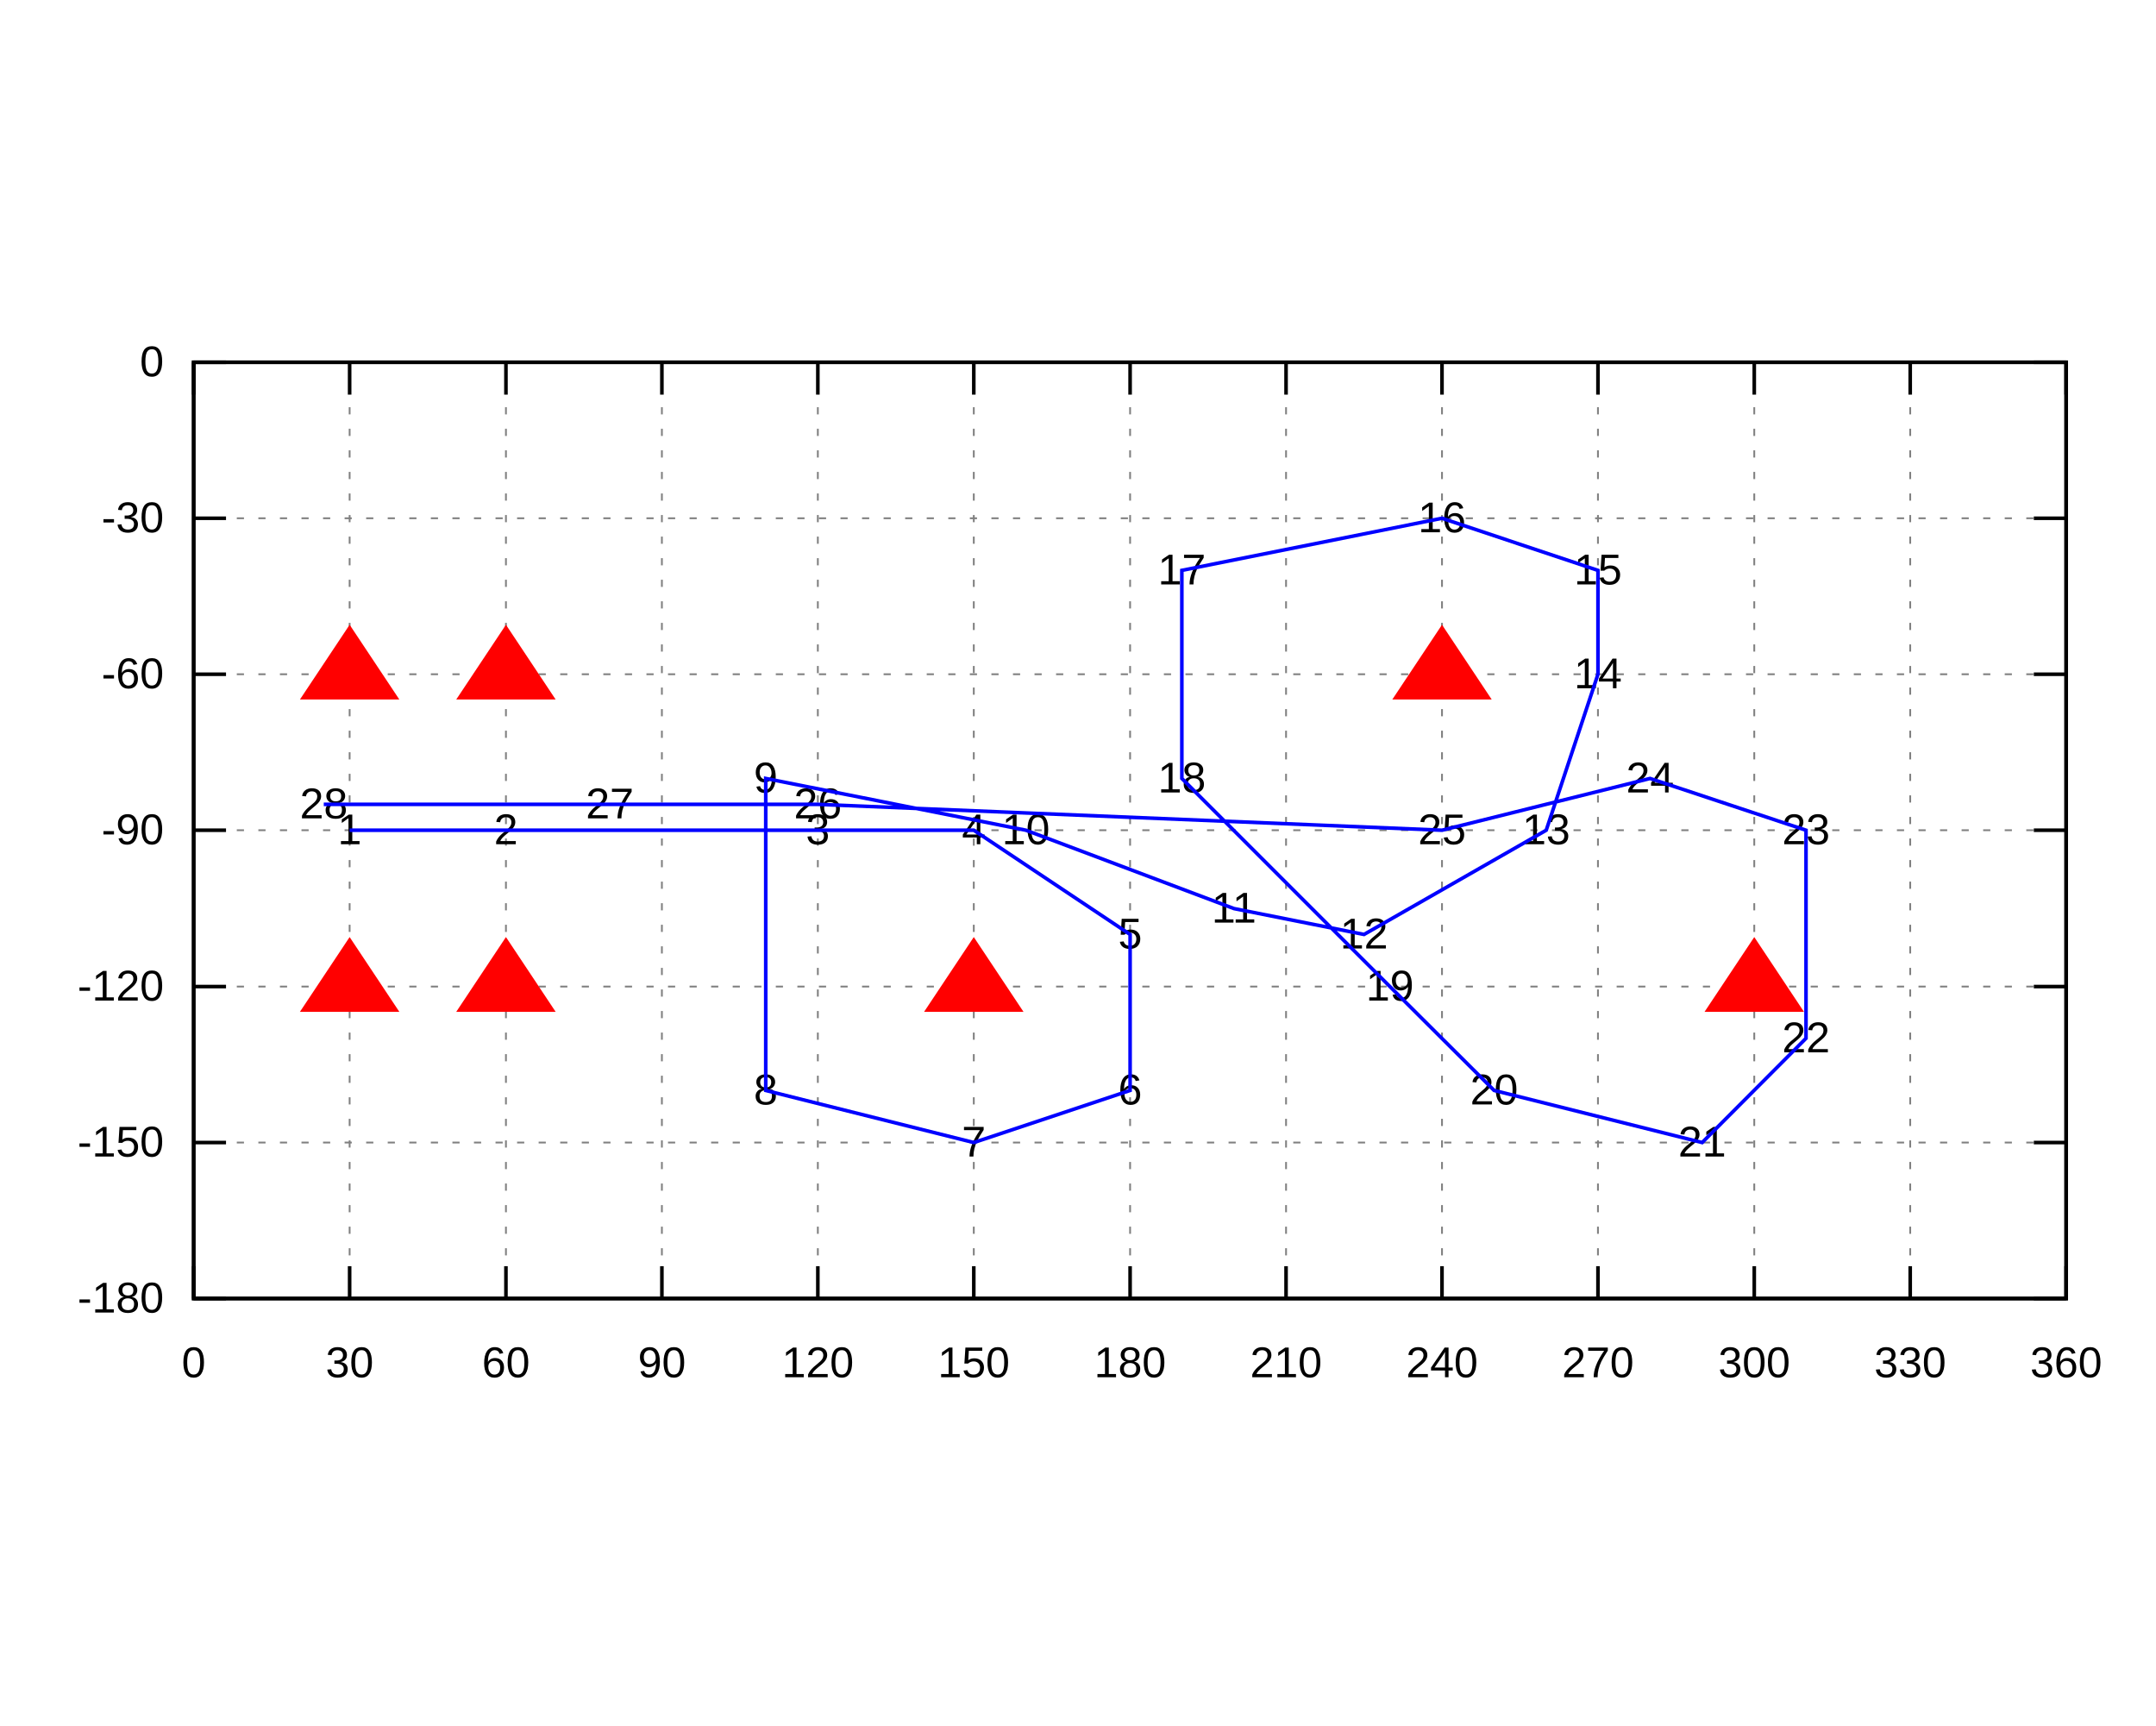
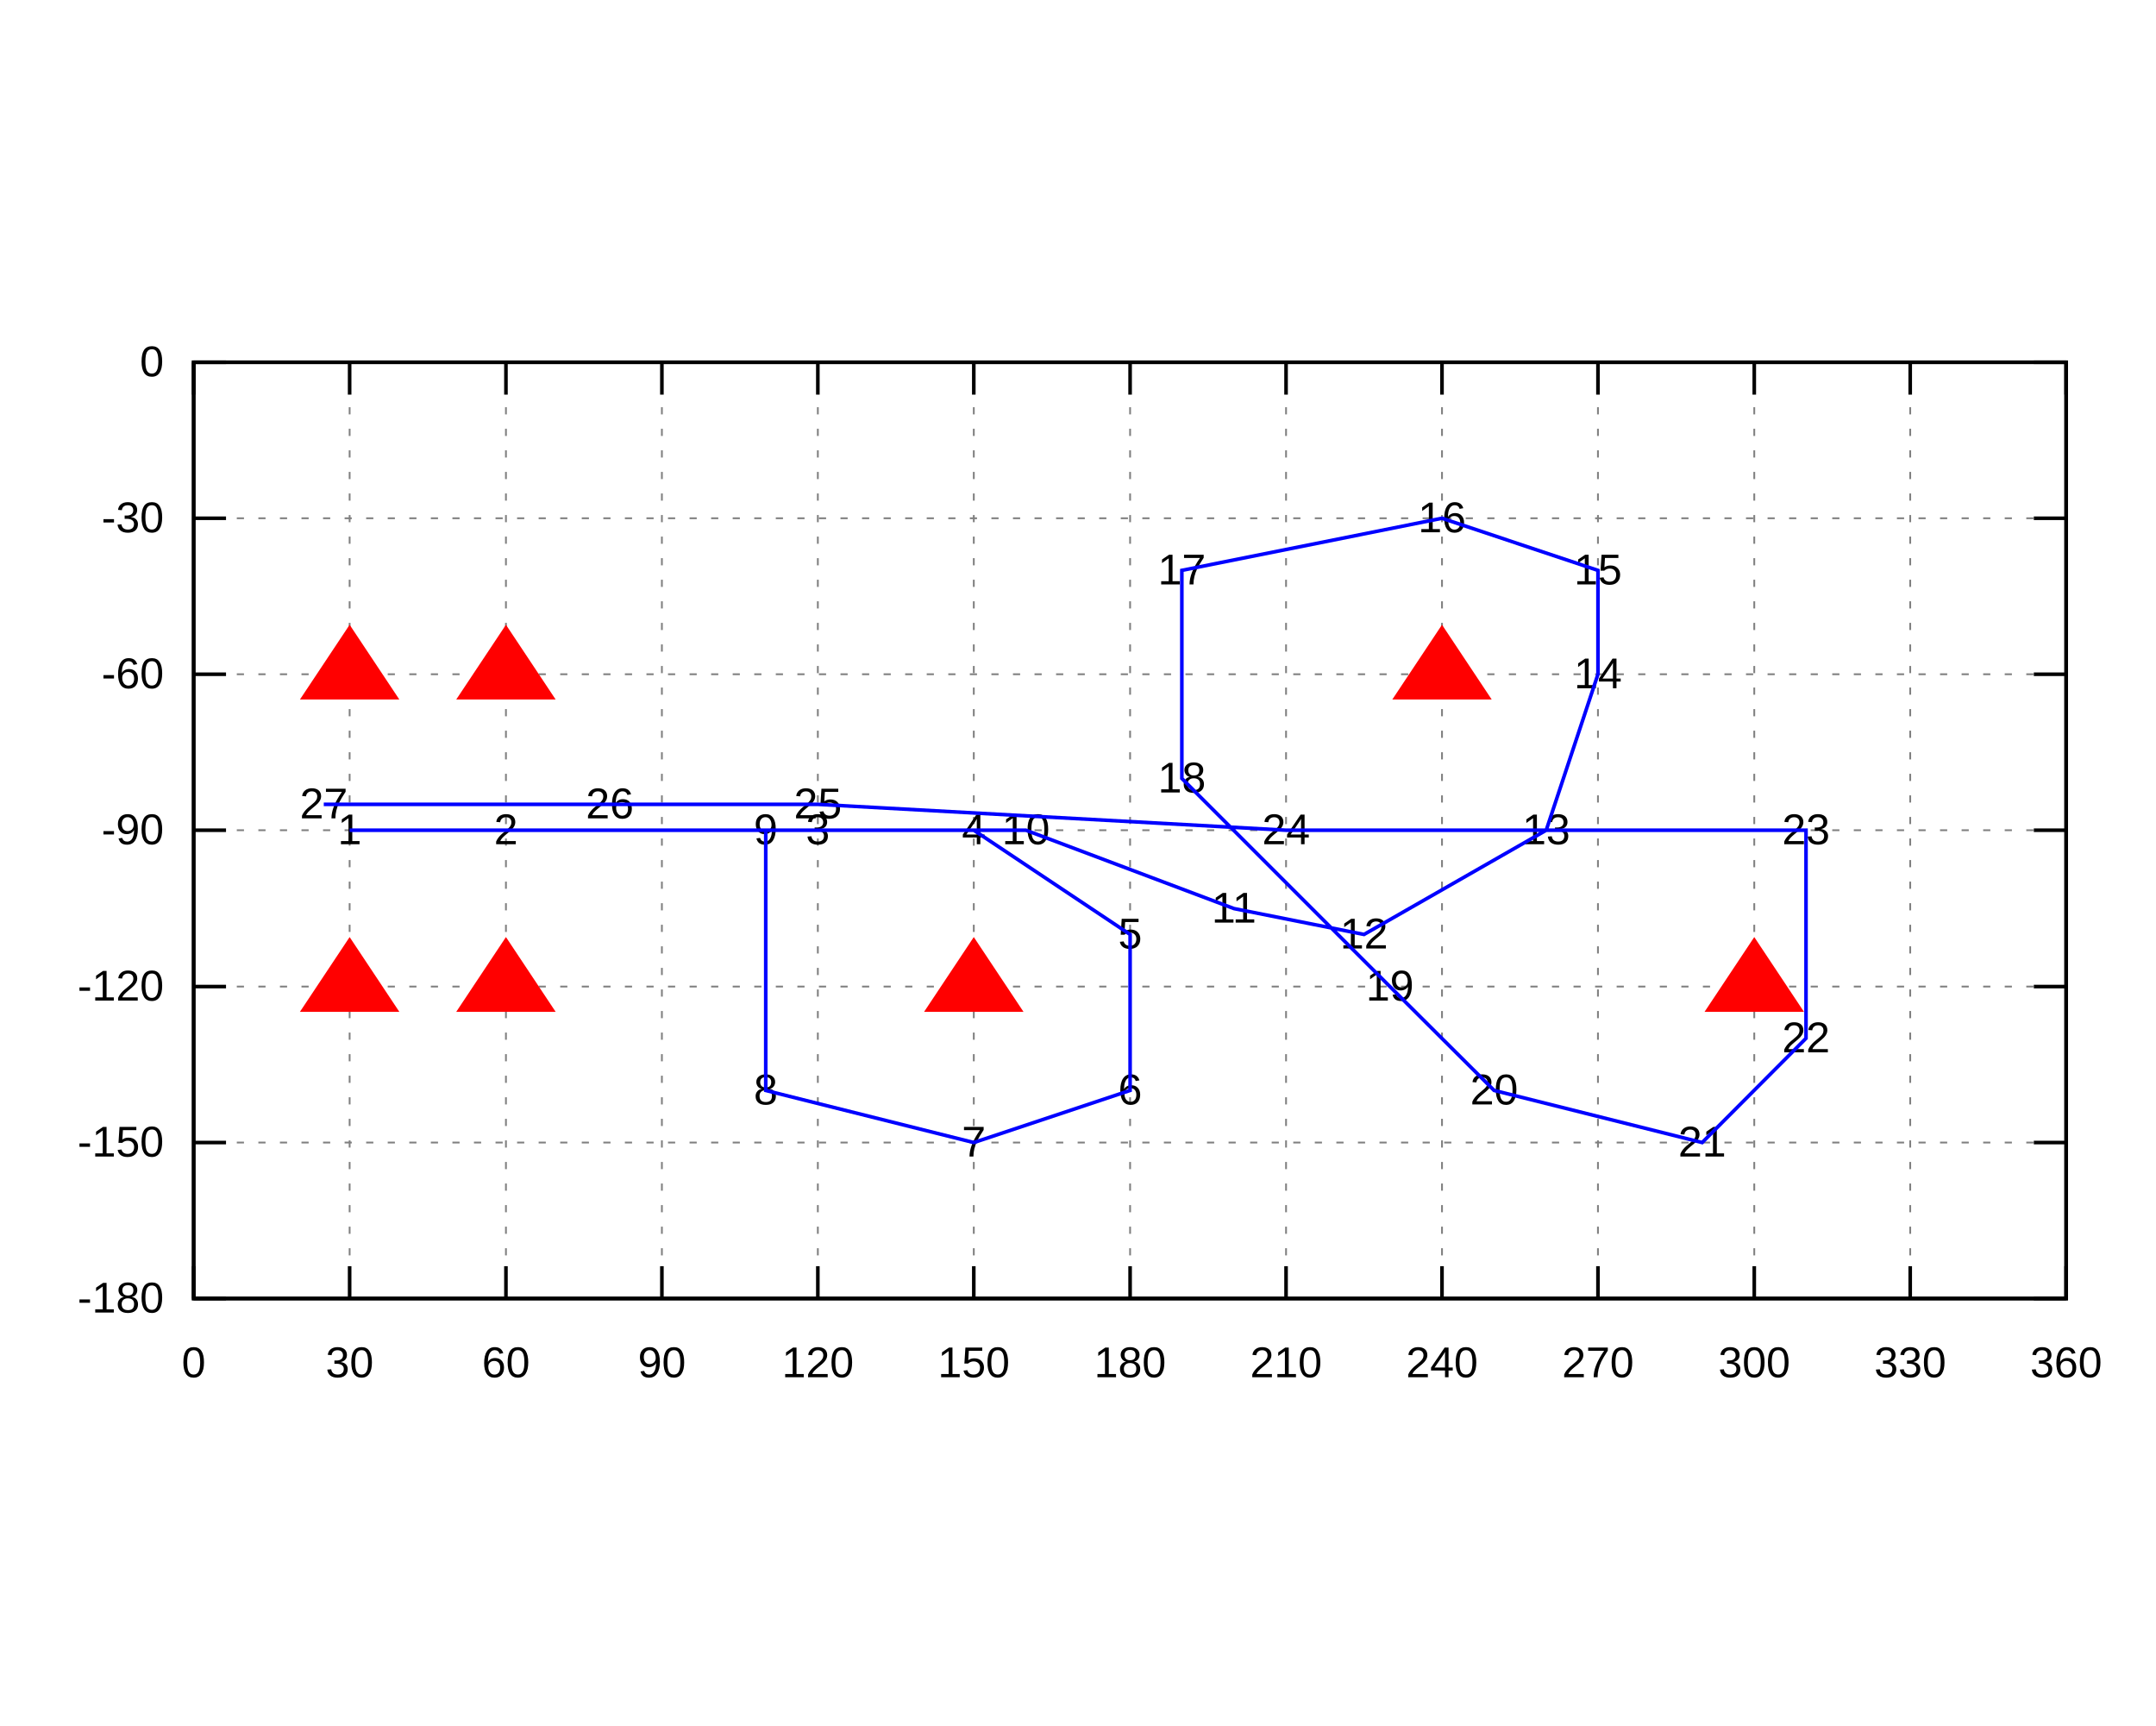
<svg xmlns="http://www.w3.org/2000/svg" xmlns:xlink="http://www.w3.org/1999/xlink" width="600" height="480" viewBox="0 0 600 480">
  <g id="gnuplot_canvas">
    <rect x="0" y="0" width="600" height="480" fill="none" />
    <defs>
      <circle id="gpDot" r="0.5" stroke-width="0.5" stroke="currentColor" />
      <path id="gpPt0" stroke-width="0.222" stroke="currentColor" d="M-1,0 h2 M0,-1 v2" />
      <path id="gpPt1" stroke-width="0.222" stroke="currentColor" d="M-1,-1 L1,1 M1,-1 L-1,1" />
      <path id="gpPt2" stroke-width="0.222" stroke="currentColor" d="M-1,0 L1,0 M0,-1 L0,1 M-1,-1 L1,1 M-1,1 L1,-1" />
      <rect id="gpPt3" stroke-width="0.222" stroke="currentColor" x="-1" y="-1" width="2" height="2" />
      <rect id="gpPt4" stroke-width="0.222" stroke="currentColor" fill="currentColor" x="-1" y="-1" width="2" height="2" />
      <circle id="gpPt5" stroke-width="0.222" stroke="currentColor" cx="0" cy="0" r="1" />
      <use xlink:href="#gpPt5" id="gpPt6" fill="currentColor" stroke="none" />
      <path id="gpPt7" stroke-width="0.222" stroke="currentColor" d="M0,-1.33 L-1.33,0.67 L1.33,0.67 z" />
      <use xlink:href="#gpPt7" id="gpPt8" fill="currentColor" stroke="none" />
      <use xlink:href="#gpPt7" id="gpPt9" stroke="currentColor" transform="rotate(180)" />
      <use xlink:href="#gpPt9" id="gpPt10" fill="currentColor" stroke="none" />
      <use xlink:href="#gpPt3" id="gpPt11" stroke="currentColor" transform="rotate(45)" />
      <use xlink:href="#gpPt11" id="gpPt12" fill="currentColor" stroke="none" />
      <path id="gpPt13" stroke-width="0.222" stroke="currentColor" d="M0,1.330 L1.265,0.411 L0.782,-1.067 L-0.782,-1.076 L-1.265,0.411 z" />
      <use xlink:href="#gpPt13" id="gpPt14" fill="currentColor" stroke="none" />
      <filter id="textbox" filterUnits="objectBoundingBox" x="0" y="0" height="1" width="1">
        <feFlood flood-color="white" flood-opacity="1" result="bgnd" />
        <feComposite in="SourceGraphic" in2="bgnd" operator="atop" />
      </filter>
      <filter id="greybox" filterUnits="objectBoundingBox" x="0" y="0" height="1" width="1">
        <feFlood flood-color="lightgrey" flood-opacity="1" result="grey" />
        <feComposite in="SourceGraphic" in2="grey" operator="atop" />
      </filter>
    </defs>
    <g fill="none" color="white" stroke="currentColor" stroke-width="1.00" stroke-linecap="butt" stroke-linejoin="miter">
</g>
    <g fill="none" color="black" stroke="currentColor" stroke-width="1.00" stroke-linecap="butt" stroke-linejoin="miter">
</g>
    <g fill="none" color="black" stroke="black" stroke-width="0.50" stroke-linecap="butt" stroke-linejoin="miter">
</g>
    <g fill="none" color="gray" stroke="currentColor" stroke-width="0.50" stroke-linecap="butt" stroke-linejoin="miter">
      <path stroke="gray" stroke-dasharray="2,4" class="gridline" d="M53.9,361.3 L575.0,361.3  " />
    </g>
    <g fill="none" color="gray" stroke="gray" stroke-width="1.00" stroke-linecap="butt" stroke-linejoin="miter">
</g>
    <g fill="none" color="black" stroke="currentColor" stroke-width="1.00" stroke-linecap="butt" stroke-linejoin="miter">
      <path stroke="black" d="M53.9,361.3 L62.9,361.3 M575.0,361.3 L566.0,361.3  " />
      <g transform="translate(45.6,365.2)" stroke="none" fill="black" font-family="Arial" font-size="12.00" text-anchor="end">
        <text>
          <tspan font-family="Arial">-180</tspan>
        </text>
      </g>
    </g>
    <g fill="none" color="black" stroke="currentColor" stroke-width="1.00" stroke-linecap="butt" stroke-linejoin="miter">
</g>
    <g fill="none" color="black" stroke="black" stroke-width="0.50" stroke-linecap="butt" stroke-linejoin="miter">
</g>
    <g fill="none" color="gray" stroke="currentColor" stroke-width="0.50" stroke-linecap="butt" stroke-linejoin="miter">
      <path stroke="gray" stroke-dasharray="2,4" class="gridline" d="M53.9,317.9 L575.0,317.9  " />
    </g>
    <g fill="none" color="gray" stroke="gray" stroke-width="1.00" stroke-linecap="butt" stroke-linejoin="miter">
</g>
    <g fill="none" color="black" stroke="currentColor" stroke-width="1.00" stroke-linecap="butt" stroke-linejoin="miter">
      <path stroke="black" d="M53.9,317.9 L62.9,317.9 M575.0,317.9 L566.0,317.9  " />
      <g transform="translate(45.6,321.8)" stroke="none" fill="black" font-family="Arial" font-size="12.00" text-anchor="end">
        <text>
          <tspan font-family="Arial">-150</tspan>
        </text>
      </g>
    </g>
    <g fill="none" color="black" stroke="currentColor" stroke-width="1.00" stroke-linecap="butt" stroke-linejoin="miter">
</g>
    <g fill="none" color="black" stroke="black" stroke-width="0.50" stroke-linecap="butt" stroke-linejoin="miter">
</g>
    <g fill="none" color="gray" stroke="currentColor" stroke-width="0.50" stroke-linecap="butt" stroke-linejoin="miter">
      <path stroke="gray" stroke-dasharray="2,4" class="gridline" d="M53.9,274.5 L575.0,274.5  " />
    </g>
    <g fill="none" color="gray" stroke="gray" stroke-width="1.00" stroke-linecap="butt" stroke-linejoin="miter">
</g>
    <g fill="none" color="black" stroke="currentColor" stroke-width="1.00" stroke-linecap="butt" stroke-linejoin="miter">
      <path stroke="black" d="M53.9,274.5 L62.9,274.5 M575.0,274.5 L566.0,274.5  " />
      <g transform="translate(45.6,278.4)" stroke="none" fill="black" font-family="Arial" font-size="12.00" text-anchor="end">
        <text>
          <tspan font-family="Arial">-120</tspan>
        </text>
      </g>
    </g>
    <g fill="none" color="black" stroke="currentColor" stroke-width="1.00" stroke-linecap="butt" stroke-linejoin="miter">
</g>
    <g fill="none" color="black" stroke="black" stroke-width="0.50" stroke-linecap="butt" stroke-linejoin="miter">
</g>
    <g fill="none" color="gray" stroke="currentColor" stroke-width="0.50" stroke-linecap="butt" stroke-linejoin="miter">
      <path stroke="gray" stroke-dasharray="2,4" class="gridline" d="M53.9,231.0 L575.0,231.0  " />
    </g>
    <g fill="none" color="gray" stroke="gray" stroke-width="1.00" stroke-linecap="butt" stroke-linejoin="miter">
</g>
    <g fill="none" color="black" stroke="currentColor" stroke-width="1.00" stroke-linecap="butt" stroke-linejoin="miter">
      <path stroke="black" d="M53.9,231.0 L62.9,231.0 M575.0,231.0 L566.0,231.0  " />
      <g transform="translate(45.6,234.9)" stroke="none" fill="black" font-family="Arial" font-size="12.00" text-anchor="end">
        <text>
          <tspan font-family="Arial">-90</tspan>
        </text>
      </g>
    </g>
    <g fill="none" color="black" stroke="currentColor" stroke-width="1.00" stroke-linecap="butt" stroke-linejoin="miter">
</g>
    <g fill="none" color="black" stroke="black" stroke-width="0.50" stroke-linecap="butt" stroke-linejoin="miter">
</g>
    <g fill="none" color="gray" stroke="currentColor" stroke-width="0.50" stroke-linecap="butt" stroke-linejoin="miter">
      <path stroke="gray" stroke-dasharray="2,4" class="gridline" d="M53.9,187.6 L575.0,187.6  " />
    </g>
    <g fill="none" color="gray" stroke="gray" stroke-width="1.00" stroke-linecap="butt" stroke-linejoin="miter">
</g>
    <g fill="none" color="black" stroke="currentColor" stroke-width="1.00" stroke-linecap="butt" stroke-linejoin="miter">
      <path stroke="black" d="M53.9,187.6 L62.9,187.6 M575.0,187.6 L566.0,187.6  " />
      <g transform="translate(45.6,191.5)" stroke="none" fill="black" font-family="Arial" font-size="12.00" text-anchor="end">
        <text>
          <tspan font-family="Arial">-60</tspan>
        </text>
      </g>
    </g>
    <g fill="none" color="black" stroke="currentColor" stroke-width="1.00" stroke-linecap="butt" stroke-linejoin="miter">
</g>
    <g fill="none" color="black" stroke="black" stroke-width="0.50" stroke-linecap="butt" stroke-linejoin="miter">
</g>
    <g fill="none" color="gray" stroke="currentColor" stroke-width="0.50" stroke-linecap="butt" stroke-linejoin="miter">
      <path stroke="gray" stroke-dasharray="2,4" class="gridline" d="M53.9,144.2 L575.0,144.2  " />
    </g>
    <g fill="none" color="gray" stroke="gray" stroke-width="1.00" stroke-linecap="butt" stroke-linejoin="miter">
</g>
    <g fill="none" color="black" stroke="currentColor" stroke-width="1.00" stroke-linecap="butt" stroke-linejoin="miter">
      <path stroke="black" d="M53.9,144.2 L62.9,144.2 M575.0,144.2 L566.0,144.2  " />
      <g transform="translate(45.6,148.1)" stroke="none" fill="black" font-family="Arial" font-size="12.00" text-anchor="end">
        <text>
          <tspan font-family="Arial">-30</tspan>
        </text>
      </g>
    </g>
    <g fill="none" color="black" stroke="currentColor" stroke-width="1.00" stroke-linecap="butt" stroke-linejoin="miter">
</g>
    <g fill="none" color="black" stroke="black" stroke-width="0.50" stroke-linecap="butt" stroke-linejoin="miter">
</g>
    <g fill="none" color="gray" stroke="currentColor" stroke-width="0.50" stroke-linecap="butt" stroke-linejoin="miter">
      <path stroke="gray" stroke-dasharray="2,4" class="gridline" d="M53.9,100.8 L575.0,100.8  " />
    </g>
    <g fill="none" color="gray" stroke="gray" stroke-width="1.00" stroke-linecap="butt" stroke-linejoin="miter">
</g>
    <g fill="none" color="black" stroke="currentColor" stroke-width="1.00" stroke-linecap="butt" stroke-linejoin="miter">
      <path stroke="black" d="M53.9,100.8 L62.9,100.8 M575.0,100.8 L566.0,100.8  " />
      <g transform="translate(45.6,104.7)" stroke="none" fill="black" font-family="Arial" font-size="12.00" text-anchor="end">
        <text>
          <tspan font-family="Arial"> 0</tspan>
        </text>
      </g>
    </g>
    <g fill="none" color="black" stroke="currentColor" stroke-width="1.00" stroke-linecap="butt" stroke-linejoin="miter">
</g>
    <g fill="none" color="black" stroke="black" stroke-width="0.50" stroke-linecap="butt" stroke-linejoin="miter">
</g>
    <g fill="none" color="gray" stroke="currentColor" stroke-width="0.50" stroke-linecap="butt" stroke-linejoin="miter">
      <path stroke="gray" stroke-dasharray="2,4" class="gridline" d="M53.9,361.3 L53.9,100.8  " />
    </g>
    <g fill="none" color="gray" stroke="gray" stroke-width="1.00" stroke-linecap="butt" stroke-linejoin="miter">
</g>
    <g fill="none" color="black" stroke="currentColor" stroke-width="1.00" stroke-linecap="butt" stroke-linejoin="miter">
      <path stroke="black" d="M53.9,361.3 L53.9,352.3 M53.9,100.8 L53.9,109.8  " />
      <g transform="translate(53.9,383.2)" stroke="none" fill="black" font-family="Arial" font-size="12.00" text-anchor="middle">
        <text>
          <tspan font-family="Arial"> 0</tspan>
        </text>
      </g>
    </g>
    <g fill="none" color="black" stroke="currentColor" stroke-width="1.00" stroke-linecap="butt" stroke-linejoin="miter">
</g>
    <g fill="none" color="black" stroke="black" stroke-width="0.50" stroke-linecap="butt" stroke-linejoin="miter">
</g>
    <g fill="none" color="gray" stroke="currentColor" stroke-width="0.50" stroke-linecap="butt" stroke-linejoin="miter">
      <path stroke="gray" stroke-dasharray="2,4" class="gridline" d="M97.3,361.3 L97.3,100.8  " />
    </g>
    <g fill="none" color="gray" stroke="gray" stroke-width="1.00" stroke-linecap="butt" stroke-linejoin="miter">
</g>
    <g fill="none" color="black" stroke="currentColor" stroke-width="1.00" stroke-linecap="butt" stroke-linejoin="miter">
      <path stroke="black" d="M97.3,361.3 L97.3,352.3 M97.3,100.8 L97.3,109.8  " />
      <g transform="translate(97.3,383.2)" stroke="none" fill="black" font-family="Arial" font-size="12.00" text-anchor="middle">
        <text>
          <tspan font-family="Arial"> 30</tspan>
        </text>
      </g>
    </g>
    <g fill="none" color="black" stroke="currentColor" stroke-width="1.00" stroke-linecap="butt" stroke-linejoin="miter">
</g>
    <g fill="none" color="black" stroke="black" stroke-width="0.50" stroke-linecap="butt" stroke-linejoin="miter">
</g>
    <g fill="none" color="gray" stroke="currentColor" stroke-width="0.50" stroke-linecap="butt" stroke-linejoin="miter">
      <path stroke="gray" stroke-dasharray="2,4" class="gridline" d="M140.8,361.3 L140.8,100.8  " />
    </g>
    <g fill="none" color="gray" stroke="gray" stroke-width="1.00" stroke-linecap="butt" stroke-linejoin="miter">
</g>
    <g fill="none" color="black" stroke="currentColor" stroke-width="1.00" stroke-linecap="butt" stroke-linejoin="miter">
      <path stroke="black" d="M140.8,361.3 L140.8,352.3 M140.8,100.8 L140.8,109.8  " />
      <g transform="translate(140.8,383.2)" stroke="none" fill="black" font-family="Arial" font-size="12.00" text-anchor="middle">
        <text>
          <tspan font-family="Arial"> 60</tspan>
        </text>
      </g>
    </g>
    <g fill="none" color="black" stroke="currentColor" stroke-width="1.00" stroke-linecap="butt" stroke-linejoin="miter">
</g>
    <g fill="none" color="black" stroke="black" stroke-width="0.50" stroke-linecap="butt" stroke-linejoin="miter">
</g>
    <g fill="none" color="gray" stroke="currentColor" stroke-width="0.50" stroke-linecap="butt" stroke-linejoin="miter">
      <path stroke="gray" stroke-dasharray="2,4" class="gridline" d="M184.2,361.3 L184.2,100.8  " />
    </g>
    <g fill="none" color="gray" stroke="gray" stroke-width="1.00" stroke-linecap="butt" stroke-linejoin="miter">
</g>
    <g fill="none" color="black" stroke="currentColor" stroke-width="1.00" stroke-linecap="butt" stroke-linejoin="miter">
      <path stroke="black" d="M184.2,361.3 L184.2,352.3 M184.2,100.8 L184.2,109.8  " />
      <g transform="translate(184.2,383.2)" stroke="none" fill="black" font-family="Arial" font-size="12.00" text-anchor="middle">
        <text>
          <tspan font-family="Arial"> 90</tspan>
        </text>
      </g>
    </g>
    <g fill="none" color="black" stroke="currentColor" stroke-width="1.00" stroke-linecap="butt" stroke-linejoin="miter">
</g>
    <g fill="none" color="black" stroke="black" stroke-width="0.50" stroke-linecap="butt" stroke-linejoin="miter">
</g>
    <g fill="none" color="gray" stroke="currentColor" stroke-width="0.50" stroke-linecap="butt" stroke-linejoin="miter">
      <path stroke="gray" stroke-dasharray="2,4" class="gridline" d="M227.6,361.3 L227.6,100.8  " />
    </g>
    <g fill="none" color="gray" stroke="gray" stroke-width="1.00" stroke-linecap="butt" stroke-linejoin="miter">
</g>
    <g fill="none" color="black" stroke="currentColor" stroke-width="1.00" stroke-linecap="butt" stroke-linejoin="miter">
      <path stroke="black" d="M227.6,361.3 L227.6,352.3 M227.6,100.8 L227.6,109.8  " />
      <g transform="translate(227.6,383.2)" stroke="none" fill="black" font-family="Arial" font-size="12.00" text-anchor="middle">
        <text>
          <tspan font-family="Arial"> 120</tspan>
        </text>
      </g>
    </g>
    <g fill="none" color="black" stroke="currentColor" stroke-width="1.00" stroke-linecap="butt" stroke-linejoin="miter">
</g>
    <g fill="none" color="black" stroke="black" stroke-width="0.50" stroke-linecap="butt" stroke-linejoin="miter">
</g>
    <g fill="none" color="gray" stroke="currentColor" stroke-width="0.50" stroke-linecap="butt" stroke-linejoin="miter">
      <path stroke="gray" stroke-dasharray="2,4" class="gridline" d="M271.0,361.3 L271.0,100.8  " />
    </g>
    <g fill="none" color="gray" stroke="gray" stroke-width="1.00" stroke-linecap="butt" stroke-linejoin="miter">
</g>
    <g fill="none" color="black" stroke="currentColor" stroke-width="1.00" stroke-linecap="butt" stroke-linejoin="miter">
      <path stroke="black" d="M271.0,361.3 L271.0,352.3 M271.0,100.8 L271.0,109.8  " />
      <g transform="translate(271.0,383.2)" stroke="none" fill="black" font-family="Arial" font-size="12.00" text-anchor="middle">
        <text>
          <tspan font-family="Arial"> 150</tspan>
        </text>
      </g>
    </g>
    <g fill="none" color="black" stroke="currentColor" stroke-width="1.00" stroke-linecap="butt" stroke-linejoin="miter">
</g>
    <g fill="none" color="black" stroke="black" stroke-width="0.50" stroke-linecap="butt" stroke-linejoin="miter">
</g>
    <g fill="none" color="gray" stroke="currentColor" stroke-width="0.50" stroke-linecap="butt" stroke-linejoin="miter">
      <path stroke="gray" stroke-dasharray="2,4" class="gridline" d="M314.5,361.3 L314.5,100.8  " />
    </g>
    <g fill="none" color="gray" stroke="gray" stroke-width="1.00" stroke-linecap="butt" stroke-linejoin="miter">
</g>
    <g fill="none" color="black" stroke="currentColor" stroke-width="1.00" stroke-linecap="butt" stroke-linejoin="miter">
      <path stroke="black" d="M314.5,361.3 L314.5,352.3 M314.5,100.8 L314.5,109.8  " />
      <g transform="translate(314.5,383.2)" stroke="none" fill="black" font-family="Arial" font-size="12.00" text-anchor="middle">
        <text>
          <tspan font-family="Arial"> 180</tspan>
        </text>
      </g>
    </g>
    <g fill="none" color="black" stroke="currentColor" stroke-width="1.00" stroke-linecap="butt" stroke-linejoin="miter">
</g>
    <g fill="none" color="black" stroke="black" stroke-width="0.50" stroke-linecap="butt" stroke-linejoin="miter">
</g>
    <g fill="none" color="gray" stroke="currentColor" stroke-width="0.50" stroke-linecap="butt" stroke-linejoin="miter">
      <path stroke="gray" stroke-dasharray="2,4" class="gridline" d="M357.9,361.3 L357.9,100.8  " />
    </g>
    <g fill="none" color="gray" stroke="gray" stroke-width="1.00" stroke-linecap="butt" stroke-linejoin="miter">
</g>
    <g fill="none" color="black" stroke="currentColor" stroke-width="1.00" stroke-linecap="butt" stroke-linejoin="miter">
      <path stroke="black" d="M357.9,361.3 L357.9,352.3 M357.9,100.8 L357.9,109.8  " />
      <g transform="translate(357.9,383.2)" stroke="none" fill="black" font-family="Arial" font-size="12.00" text-anchor="middle">
        <text>
          <tspan font-family="Arial"> 210</tspan>
        </text>
      </g>
    </g>
    <g fill="none" color="black" stroke="currentColor" stroke-width="1.00" stroke-linecap="butt" stroke-linejoin="miter">
</g>
    <g fill="none" color="black" stroke="black" stroke-width="0.50" stroke-linecap="butt" stroke-linejoin="miter">
</g>
    <g fill="none" color="gray" stroke="currentColor" stroke-width="0.50" stroke-linecap="butt" stroke-linejoin="miter">
      <path stroke="gray" stroke-dasharray="2,4" class="gridline" d="M401.3,361.3 L401.3,100.8  " />
    </g>
    <g fill="none" color="gray" stroke="gray" stroke-width="1.00" stroke-linecap="butt" stroke-linejoin="miter">
</g>
    <g fill="none" color="black" stroke="currentColor" stroke-width="1.00" stroke-linecap="butt" stroke-linejoin="miter">
      <path stroke="black" d="M401.3,361.3 L401.3,352.3 M401.3,100.8 L401.3,109.8  " />
      <g transform="translate(401.3,383.2)" stroke="none" fill="black" font-family="Arial" font-size="12.00" text-anchor="middle">
        <text>
          <tspan font-family="Arial"> 240</tspan>
        </text>
      </g>
    </g>
    <g fill="none" color="black" stroke="currentColor" stroke-width="1.00" stroke-linecap="butt" stroke-linejoin="miter">
</g>
    <g fill="none" color="black" stroke="black" stroke-width="0.50" stroke-linecap="butt" stroke-linejoin="miter">
</g>
    <g fill="none" color="gray" stroke="currentColor" stroke-width="0.50" stroke-linecap="butt" stroke-linejoin="miter">
      <path stroke="gray" stroke-dasharray="2,4" class="gridline" d="M444.7,361.3 L444.7,100.8  " />
    </g>
    <g fill="none" color="gray" stroke="gray" stroke-width="1.00" stroke-linecap="butt" stroke-linejoin="miter">
</g>
    <g fill="none" color="black" stroke="currentColor" stroke-width="1.00" stroke-linecap="butt" stroke-linejoin="miter">
      <path stroke="black" d="M444.7,361.3 L444.7,352.3 M444.7,100.8 L444.7,109.8  " />
      <g transform="translate(444.7,383.2)" stroke="none" fill="black" font-family="Arial" font-size="12.00" text-anchor="middle">
        <text>
          <tspan font-family="Arial"> 270</tspan>
        </text>
      </g>
    </g>
    <g fill="none" color="black" stroke="currentColor" stroke-width="1.00" stroke-linecap="butt" stroke-linejoin="miter">
</g>
    <g fill="none" color="black" stroke="black" stroke-width="0.50" stroke-linecap="butt" stroke-linejoin="miter">
</g>
    <g fill="none" color="gray" stroke="currentColor" stroke-width="0.50" stroke-linecap="butt" stroke-linejoin="miter">
      <path stroke="gray" stroke-dasharray="2,4" class="gridline" d="M488.2,361.3 L488.2,100.8  " />
    </g>
    <g fill="none" color="gray" stroke="gray" stroke-width="1.00" stroke-linecap="butt" stroke-linejoin="miter">
</g>
    <g fill="none" color="black" stroke="currentColor" stroke-width="1.00" stroke-linecap="butt" stroke-linejoin="miter">
      <path stroke="black" d="M488.2,361.3 L488.2,352.3 M488.2,100.8 L488.2,109.8  " />
      <g transform="translate(488.2,383.2)" stroke="none" fill="black" font-family="Arial" font-size="12.00" text-anchor="middle">
        <text>
          <tspan font-family="Arial"> 300</tspan>
        </text>
      </g>
    </g>
    <g fill="none" color="black" stroke="currentColor" stroke-width="1.00" stroke-linecap="butt" stroke-linejoin="miter">
</g>
    <g fill="none" color="black" stroke="black" stroke-width="0.50" stroke-linecap="butt" stroke-linejoin="miter">
</g>
    <g fill="none" color="gray" stroke="currentColor" stroke-width="0.50" stroke-linecap="butt" stroke-linejoin="miter">
      <path stroke="gray" stroke-dasharray="2,4" class="gridline" d="M531.6,361.3 L531.6,109.8 L531.6,100.8  " />
    </g>
    <g fill="none" color="gray" stroke="gray" stroke-width="1.00" stroke-linecap="butt" stroke-linejoin="miter">
</g>
    <g fill="none" color="black" stroke="currentColor" stroke-width="1.00" stroke-linecap="butt" stroke-linejoin="miter">
      <path stroke="black" d="M531.6,361.3 L531.6,352.3 M531.6,100.8 L531.6,109.8  " />
      <g transform="translate(531.6,383.2)" stroke="none" fill="black" font-family="Arial" font-size="12.00" text-anchor="middle">
        <text>
          <tspan font-family="Arial"> 330</tspan>
        </text>
      </g>
    </g>
    <g fill="none" color="black" stroke="currentColor" stroke-width="1.00" stroke-linecap="butt" stroke-linejoin="miter">
</g>
    <g fill="none" color="black" stroke="black" stroke-width="0.50" stroke-linecap="butt" stroke-linejoin="miter">
</g>
    <g fill="none" color="gray" stroke="currentColor" stroke-width="0.50" stroke-linecap="butt" stroke-linejoin="miter">
      <path stroke="gray" stroke-dasharray="2,4" class="gridline" d="M575.0,361.3 L575.0,100.8  " />
    </g>
    <g fill="none" color="gray" stroke="gray" stroke-width="1.00" stroke-linecap="butt" stroke-linejoin="miter">
</g>
    <g fill="none" color="black" stroke="currentColor" stroke-width="1.00" stroke-linecap="butt" stroke-linejoin="miter">
      <path stroke="black" d="M575.0,361.3 L575.0,352.3 M575.0,100.8 L575.0,109.8  " />
      <g transform="translate(575.0,383.2)" stroke="none" fill="black" font-family="Arial" font-size="12.00" text-anchor="middle">
        <text>
          <tspan font-family="Arial"> 360</tspan>
        </text>
      </g>
    </g>
    <g fill="none" color="black" stroke="currentColor" stroke-width="1.00" stroke-linecap="butt" stroke-linejoin="miter">
</g>
    <g fill="none" color="black" stroke="currentColor" stroke-width="1.00" stroke-linecap="butt" stroke-linejoin="miter">
      <path stroke="black" d="M53.9,100.8 L53.9,361.3 L575.0,361.3 L575.0,100.8 L53.9,100.8 Z  " />
    </g>
    <g fill="none" color="black" stroke="currentColor" stroke-width="1.00" stroke-linecap="butt" stroke-linejoin="miter">
</g>
    <g id="gnuplot_plot_1">
      <g fill="none" color="black" stroke="currentColor" stroke-width="1.00" stroke-linecap="butt" stroke-linejoin="miter">
        <g transform="translate(97.3,234.9)" stroke="none" fill="black" font-family="Arial" font-size="12.00" text-anchor="middle">
          <text>
            <tspan font-family="Arial">1</tspan>
          </text>
        </g>
        <g transform="translate(140.8,234.9)" stroke="none" fill="black" font-family="Arial" font-size="12.00" text-anchor="middle">
          <text>
            <tspan font-family="Arial">2</tspan>
          </text>
        </g>
        <g transform="translate(227.6,234.9)" stroke="none" fill="black" font-family="Arial" font-size="12.00" text-anchor="middle">
          <text>
            <tspan font-family="Arial">3</tspan>
          </text>
        </g>
        <g transform="translate(271.0,234.9)" stroke="none" fill="black" font-family="Arial" font-size="12.00" text-anchor="middle">
          <text>
            <tspan font-family="Arial">4</tspan>
          </text>
        </g>
        <g transform="translate(314.5,263.9)" stroke="none" fill="black" font-family="Arial" font-size="12.00" text-anchor="middle">
          <text>
            <tspan font-family="Arial">5</tspan>
          </text>
        </g>
        <g transform="translate(314.5,307.3)" stroke="none" fill="black" font-family="Arial" font-size="12.00" text-anchor="middle">
          <text>
            <tspan font-family="Arial">6</tspan>
          </text>
        </g>
        <g transform="translate(271.0,321.8)" stroke="none" fill="black" font-family="Arial" font-size="12.00" text-anchor="middle">
          <text>
            <tspan font-family="Arial">7</tspan>
          </text>
        </g>
        <g transform="translate(213.1,307.3)" stroke="none" fill="black" font-family="Arial" font-size="12.00" text-anchor="middle">
          <text>
            <tspan font-family="Arial">8</tspan>
          </text>
        </g>
-         <g transform="translate(213.1,220.5)" stroke="none" fill="black" font-family="Arial" font-size="12.00" text-anchor="middle">
+         <g transform="translate(213.1,234.9)" stroke="none" fill="black" font-family="Arial" font-size="12.00" text-anchor="middle">
          <text>
            <tspan font-family="Arial">9</tspan>
          </text>
        </g>
        <g transform="translate(285.5,234.9)" stroke="none" fill="black" font-family="Arial" font-size="12.00" text-anchor="middle">
          <text>
            <tspan font-family="Arial">10</tspan>
          </text>
        </g>
        <g transform="translate(343.4,256.7)" stroke="none" fill="black" font-family="Arial" font-size="12.00" text-anchor="middle">
          <text>
            <tspan font-family="Arial">11</tspan>
          </text>
        </g>
        <g transform="translate(379.6,263.9)" stroke="none" fill="black" font-family="Arial" font-size="12.00" text-anchor="middle">
          <text>
            <tspan font-family="Arial">12</tspan>
          </text>
        </g>
        <g transform="translate(430.3,234.9)" stroke="none" fill="black" font-family="Arial" font-size="12.00" text-anchor="middle">
          <text>
            <tspan font-family="Arial">13</tspan>
          </text>
        </g>
        <g transform="translate(444.7,191.5)" stroke="none" fill="black" font-family="Arial" font-size="12.00" text-anchor="middle">
          <text>
            <tspan font-family="Arial">14</tspan>
          </text>
        </g>
        <g transform="translate(444.7,162.6)" stroke="none" fill="black" font-family="Arial" font-size="12.00" text-anchor="middle">
          <text>
            <tspan font-family="Arial">15</tspan>
          </text>
        </g>
        <g transform="translate(401.3,148.1)" stroke="none" fill="black" font-family="Arial" font-size="12.00" text-anchor="middle">
          <text>
            <tspan font-family="Arial">16</tspan>
          </text>
        </g>
        <g transform="translate(328.9,162.6)" stroke="none" fill="black" font-family="Arial" font-size="12.00" text-anchor="middle">
          <text>
            <tspan font-family="Arial">17</tspan>
          </text>
        </g>
        <g transform="translate(328.9,220.5)" stroke="none" fill="black" font-family="Arial" font-size="12.00" text-anchor="middle">
          <text>
            <tspan font-family="Arial">18</tspan>
          </text>
        </g>
        <g transform="translate(386.8,278.4)" stroke="none" fill="black" font-family="Arial" font-size="12.00" text-anchor="middle">
          <text>
            <tspan font-family="Arial">19</tspan>
          </text>
        </g>
        <g transform="translate(415.8,307.3)" stroke="none" fill="black" font-family="Arial" font-size="12.00" text-anchor="middle">
          <text>
            <tspan font-family="Arial">20</tspan>
          </text>
        </g>
        <g transform="translate(473.7,321.8)" stroke="none" fill="black" font-family="Arial" font-size="12.00" text-anchor="middle">
          <text>
            <tspan font-family="Arial">21</tspan>
          </text>
        </g>
        <g transform="translate(502.6,292.8)" stroke="none" fill="black" font-family="Arial" font-size="12.00" text-anchor="middle">
          <text>
            <tspan font-family="Arial">22</tspan>
          </text>
        </g>
        <g transform="translate(502.6,234.9)" stroke="none" fill="black" font-family="Arial" font-size="12.00" text-anchor="middle">
          <text>
            <tspan font-family="Arial">23</tspan>
          </text>
        </g>
-         <g transform="translate(459.2,220.5)" stroke="none" fill="black" font-family="Arial" font-size="12.00" text-anchor="middle">
+         <g transform="translate(357.9,234.9)" stroke="none" fill="black" font-family="Arial" font-size="12.00" text-anchor="middle">
          <text>
            <tspan font-family="Arial">24</tspan>
          </text>
        </g>
-         <g transform="translate(401.3,234.9)" stroke="none" fill="black" font-family="Arial" font-size="12.00" text-anchor="middle">
+         <g transform="translate(227.6,227.7)" stroke="none" fill="black" font-family="Arial" font-size="12.00" text-anchor="middle">
          <text>
            <tspan font-family="Arial">25</tspan>
          </text>
        </g>
-         <g transform="translate(227.6,227.7)" stroke="none" fill="black" font-family="Arial" font-size="12.00" text-anchor="middle">
+         <g transform="translate(169.7,227.7)" stroke="none" fill="black" font-family="Arial" font-size="12.00" text-anchor="middle">
          <text>
            <tspan font-family="Arial">26</tspan>
          </text>
        </g>
-         <g transform="translate(169.7,227.7)" stroke="none" fill="black" font-family="Arial" font-size="12.00" text-anchor="middle">
+         <g transform="translate(90.1,227.7)" stroke="none" fill="black" font-family="Arial" font-size="12.00" text-anchor="middle">
          <text>
            <tspan font-family="Arial">27</tspan>
-           </text>
-         </g>
-         <g transform="translate(90.1,227.7)" stroke="none" fill="black" font-family="Arial" font-size="12.00" text-anchor="middle">
-           <text>
-             <tspan font-family="Arial">28</tspan>
          </text>
        </g>
      </g>
    </g>
    <g id="gnuplot_plot_2">
      <g fill="none" color="black" stroke="currentColor" stroke-width="1.00" stroke-linecap="butt" stroke-linejoin="miter">
-         <path stroke="rgb(  0,   0, 255)" d="M97.3,231.0 L140.8,231.0 L227.6,231.0 L271.0,231.0 L314.5,260.0 L314.5,303.4 L271.0,317.9 L213.1,303.4   L213.1,216.6 L285.5,231.0 L343.4,252.8 L379.6,260.0 L430.3,231.0 L444.7,187.6 L444.7,158.7 L401.3,144.2   L328.9,158.7 L328.9,216.6 L386.8,274.5 L415.8,303.4 L473.7,317.9 L502.6,288.9 L502.6,231.0 L459.2,216.6   L401.3,231.0 L227.6,223.8 L169.7,223.8 L90.1,223.8  " />
+         <path stroke="rgb(  0,   0, 255)" d="M97.3,231.0 L140.8,231.0 L227.6,231.0 L271.0,231.0 L314.5,260.0 L314.5,303.4 L271.0,317.9 L213.1,303.4   L213.1,231.0 L285.5,231.0 L343.4,252.8 L379.6,260.0 L430.3,231.0 L444.7,187.6 L444.7,158.7 L401.3,144.2   L328.9,158.7 L328.9,216.6 L386.8,274.5 L415.8,303.4 L473.7,317.9 L502.6,288.9 L502.6,231.0 L357.9,231.0   L227.6,223.8 L169.7,223.8 L90.1,223.8  " />
      </g>
    </g>
    <g id="gnuplot_plot_3">
      <g fill="none" color="black" stroke="currentColor" stroke-width="1.00" stroke-linecap="butt" stroke-linejoin="miter">
        <use xlink:href="#gpPt8" transform="translate(97.3,187.6) scale(9.00)" color="rgb(255,   0,   0)" />
        <use xlink:href="#gpPt8" transform="translate(97.3,274.5) scale(9.00)" color="rgb(255,   0,   0)" />
        <use xlink:href="#gpPt8" transform="translate(140.8,187.6) scale(9.00)" color="rgb(255,   0,   0)" />
        <use xlink:href="#gpPt8" transform="translate(140.8,274.5) scale(9.00)" color="rgb(255,   0,   0)" />
        <use xlink:href="#gpPt8" transform="translate(271.0,274.5) scale(9.00)" color="rgb(255,   0,   0)" />
        <use xlink:href="#gpPt8" transform="translate(401.3,187.6) scale(9.00)" color="rgb(255,   0,   0)" />
        <use xlink:href="#gpPt8" transform="translate(488.2,274.5) scale(9.00)" color="rgb(255,   0,   0)" />
      </g>
    </g>
    <g fill="none" color="white" stroke="rgb(255,   0,   0)" stroke-width="2.00" stroke-linecap="butt" stroke-linejoin="miter">
</g>
    <g fill="none" color="black" stroke="currentColor" stroke-width="2.00" stroke-linecap="butt" stroke-linejoin="miter">
</g>
    <g fill="none" color="black" stroke="black" stroke-width="1.00" stroke-linecap="butt" stroke-linejoin="miter">
</g>
    <g fill="none" color="black" stroke="currentColor" stroke-width="1.00" stroke-linecap="butt" stroke-linejoin="miter">
      <path stroke="black" d="M53.9,100.8 L53.9,361.3 L575.0,361.3 L575.0,100.8 L53.9,100.8 Z  " />
    </g>
    <g fill="none" color="black" stroke="currentColor" stroke-width="1.00" stroke-linecap="butt" stroke-linejoin="miter">
</g>
  </g>
</svg>
